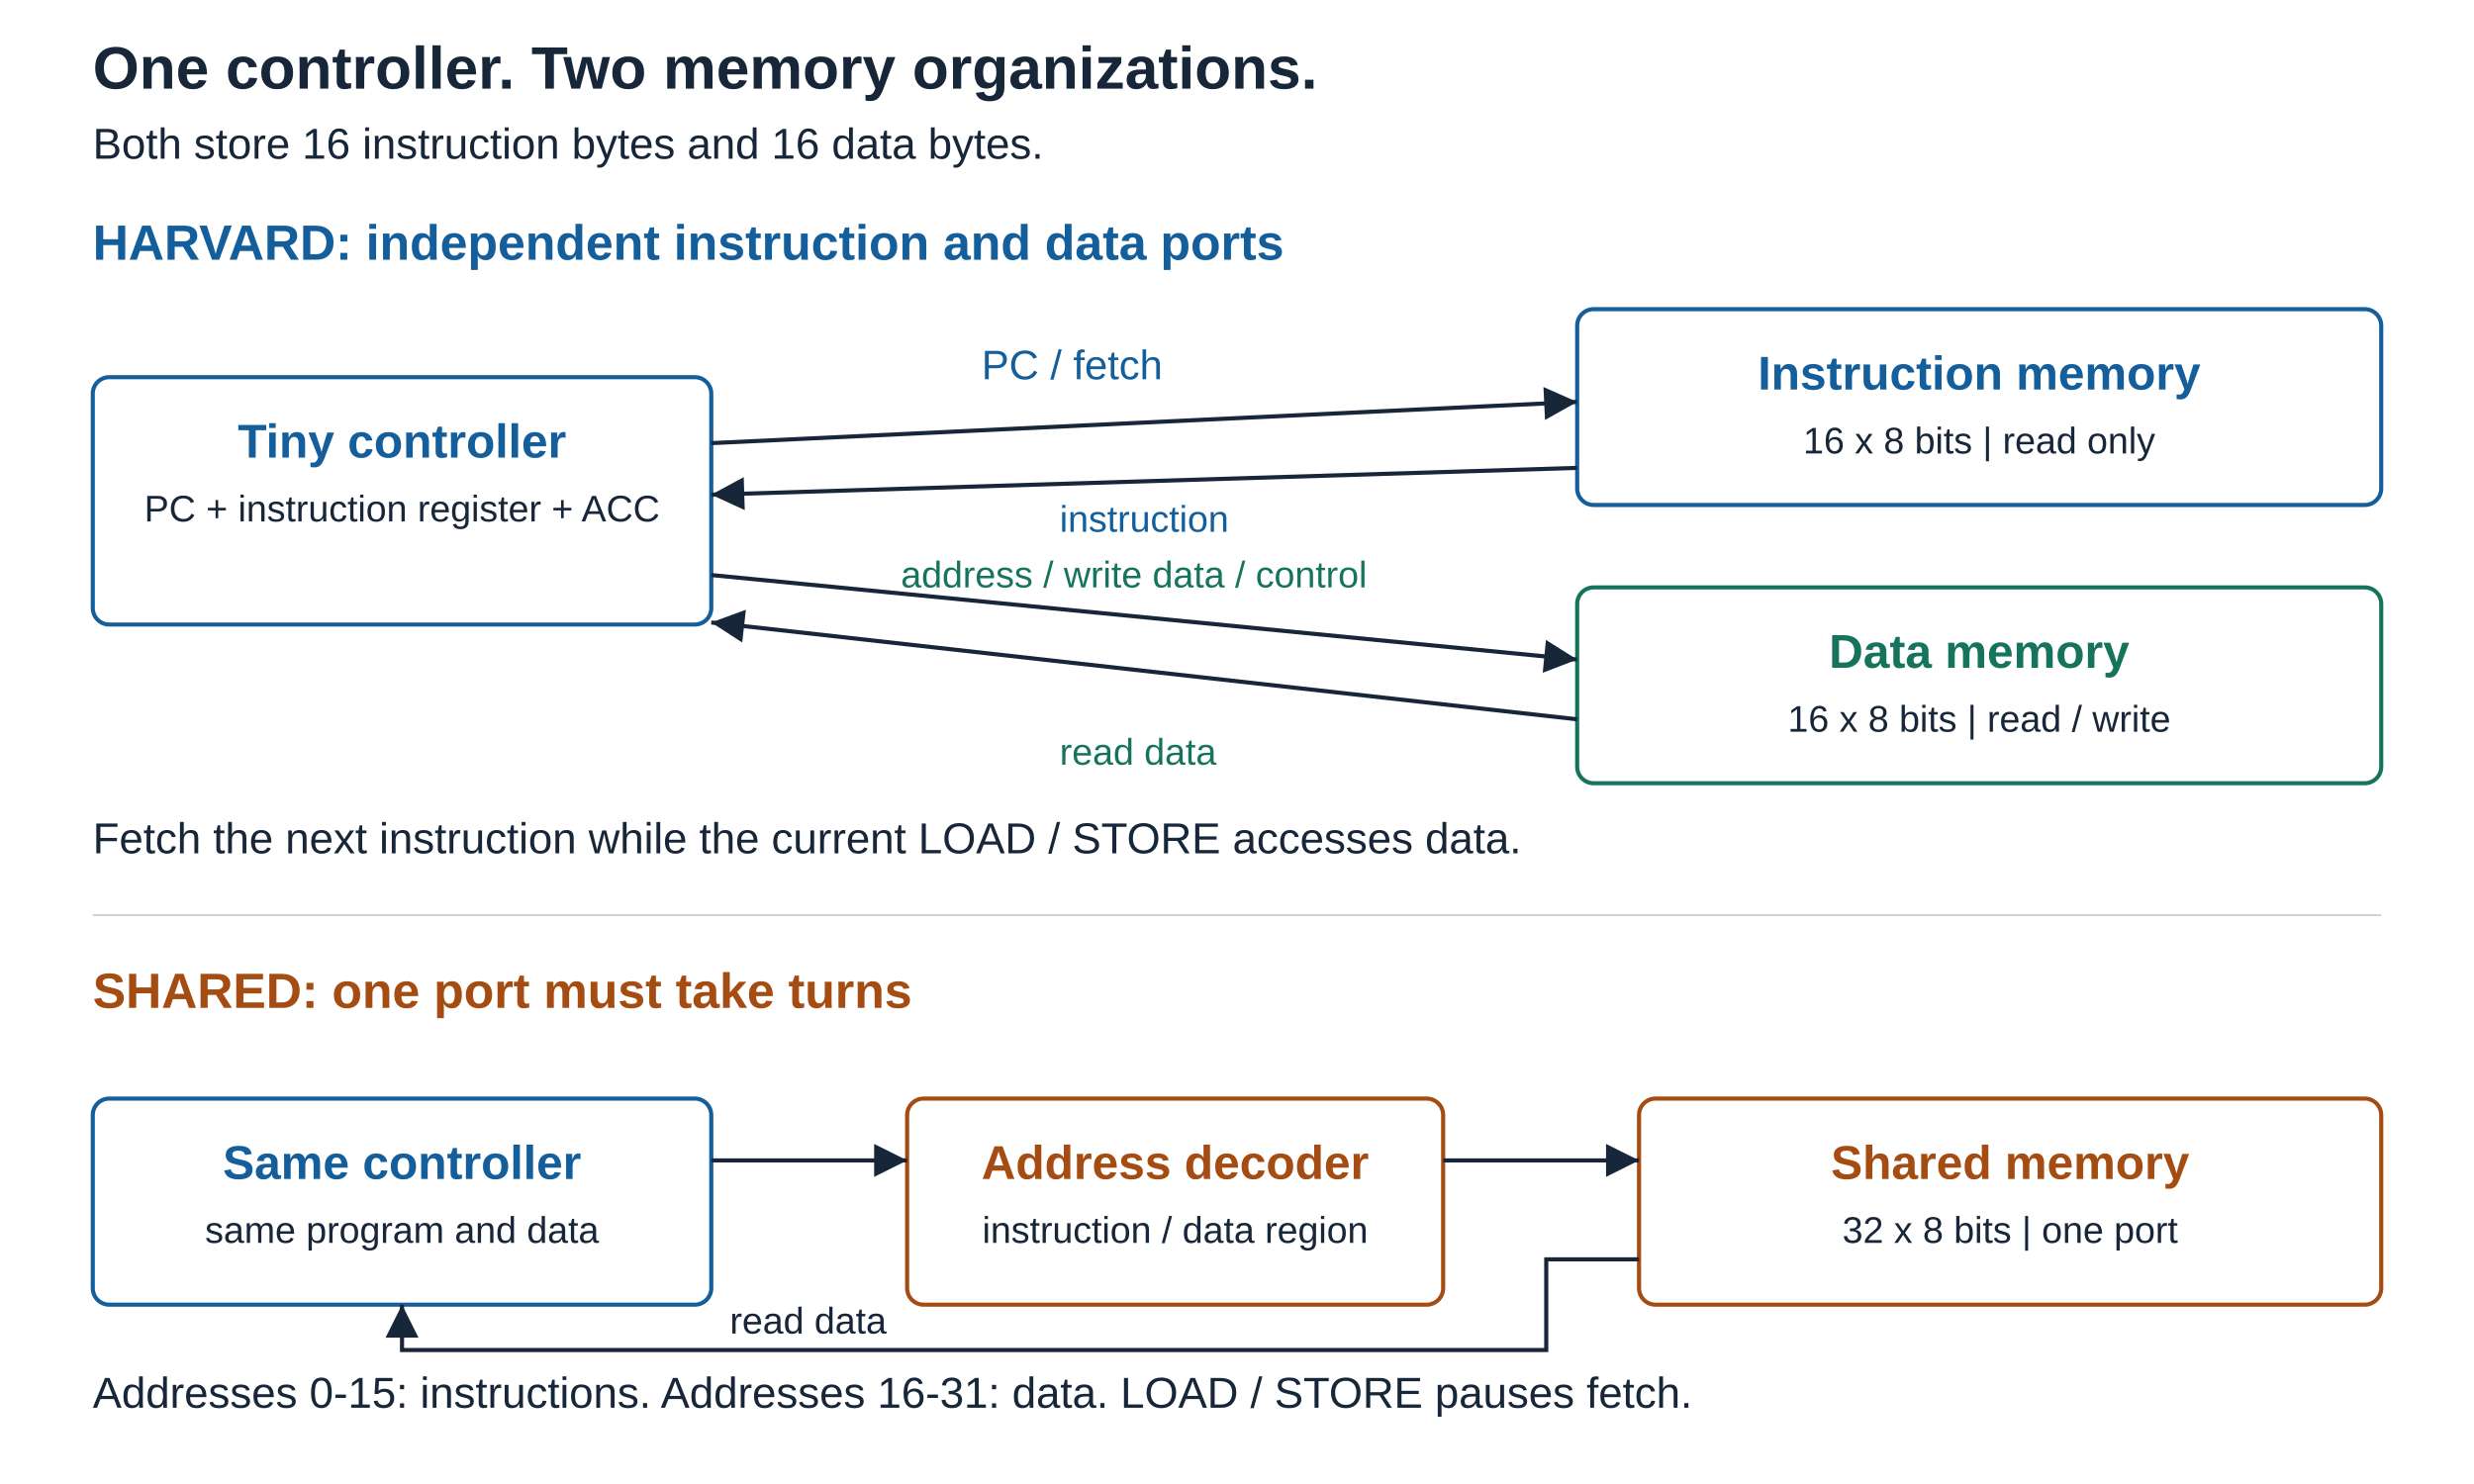
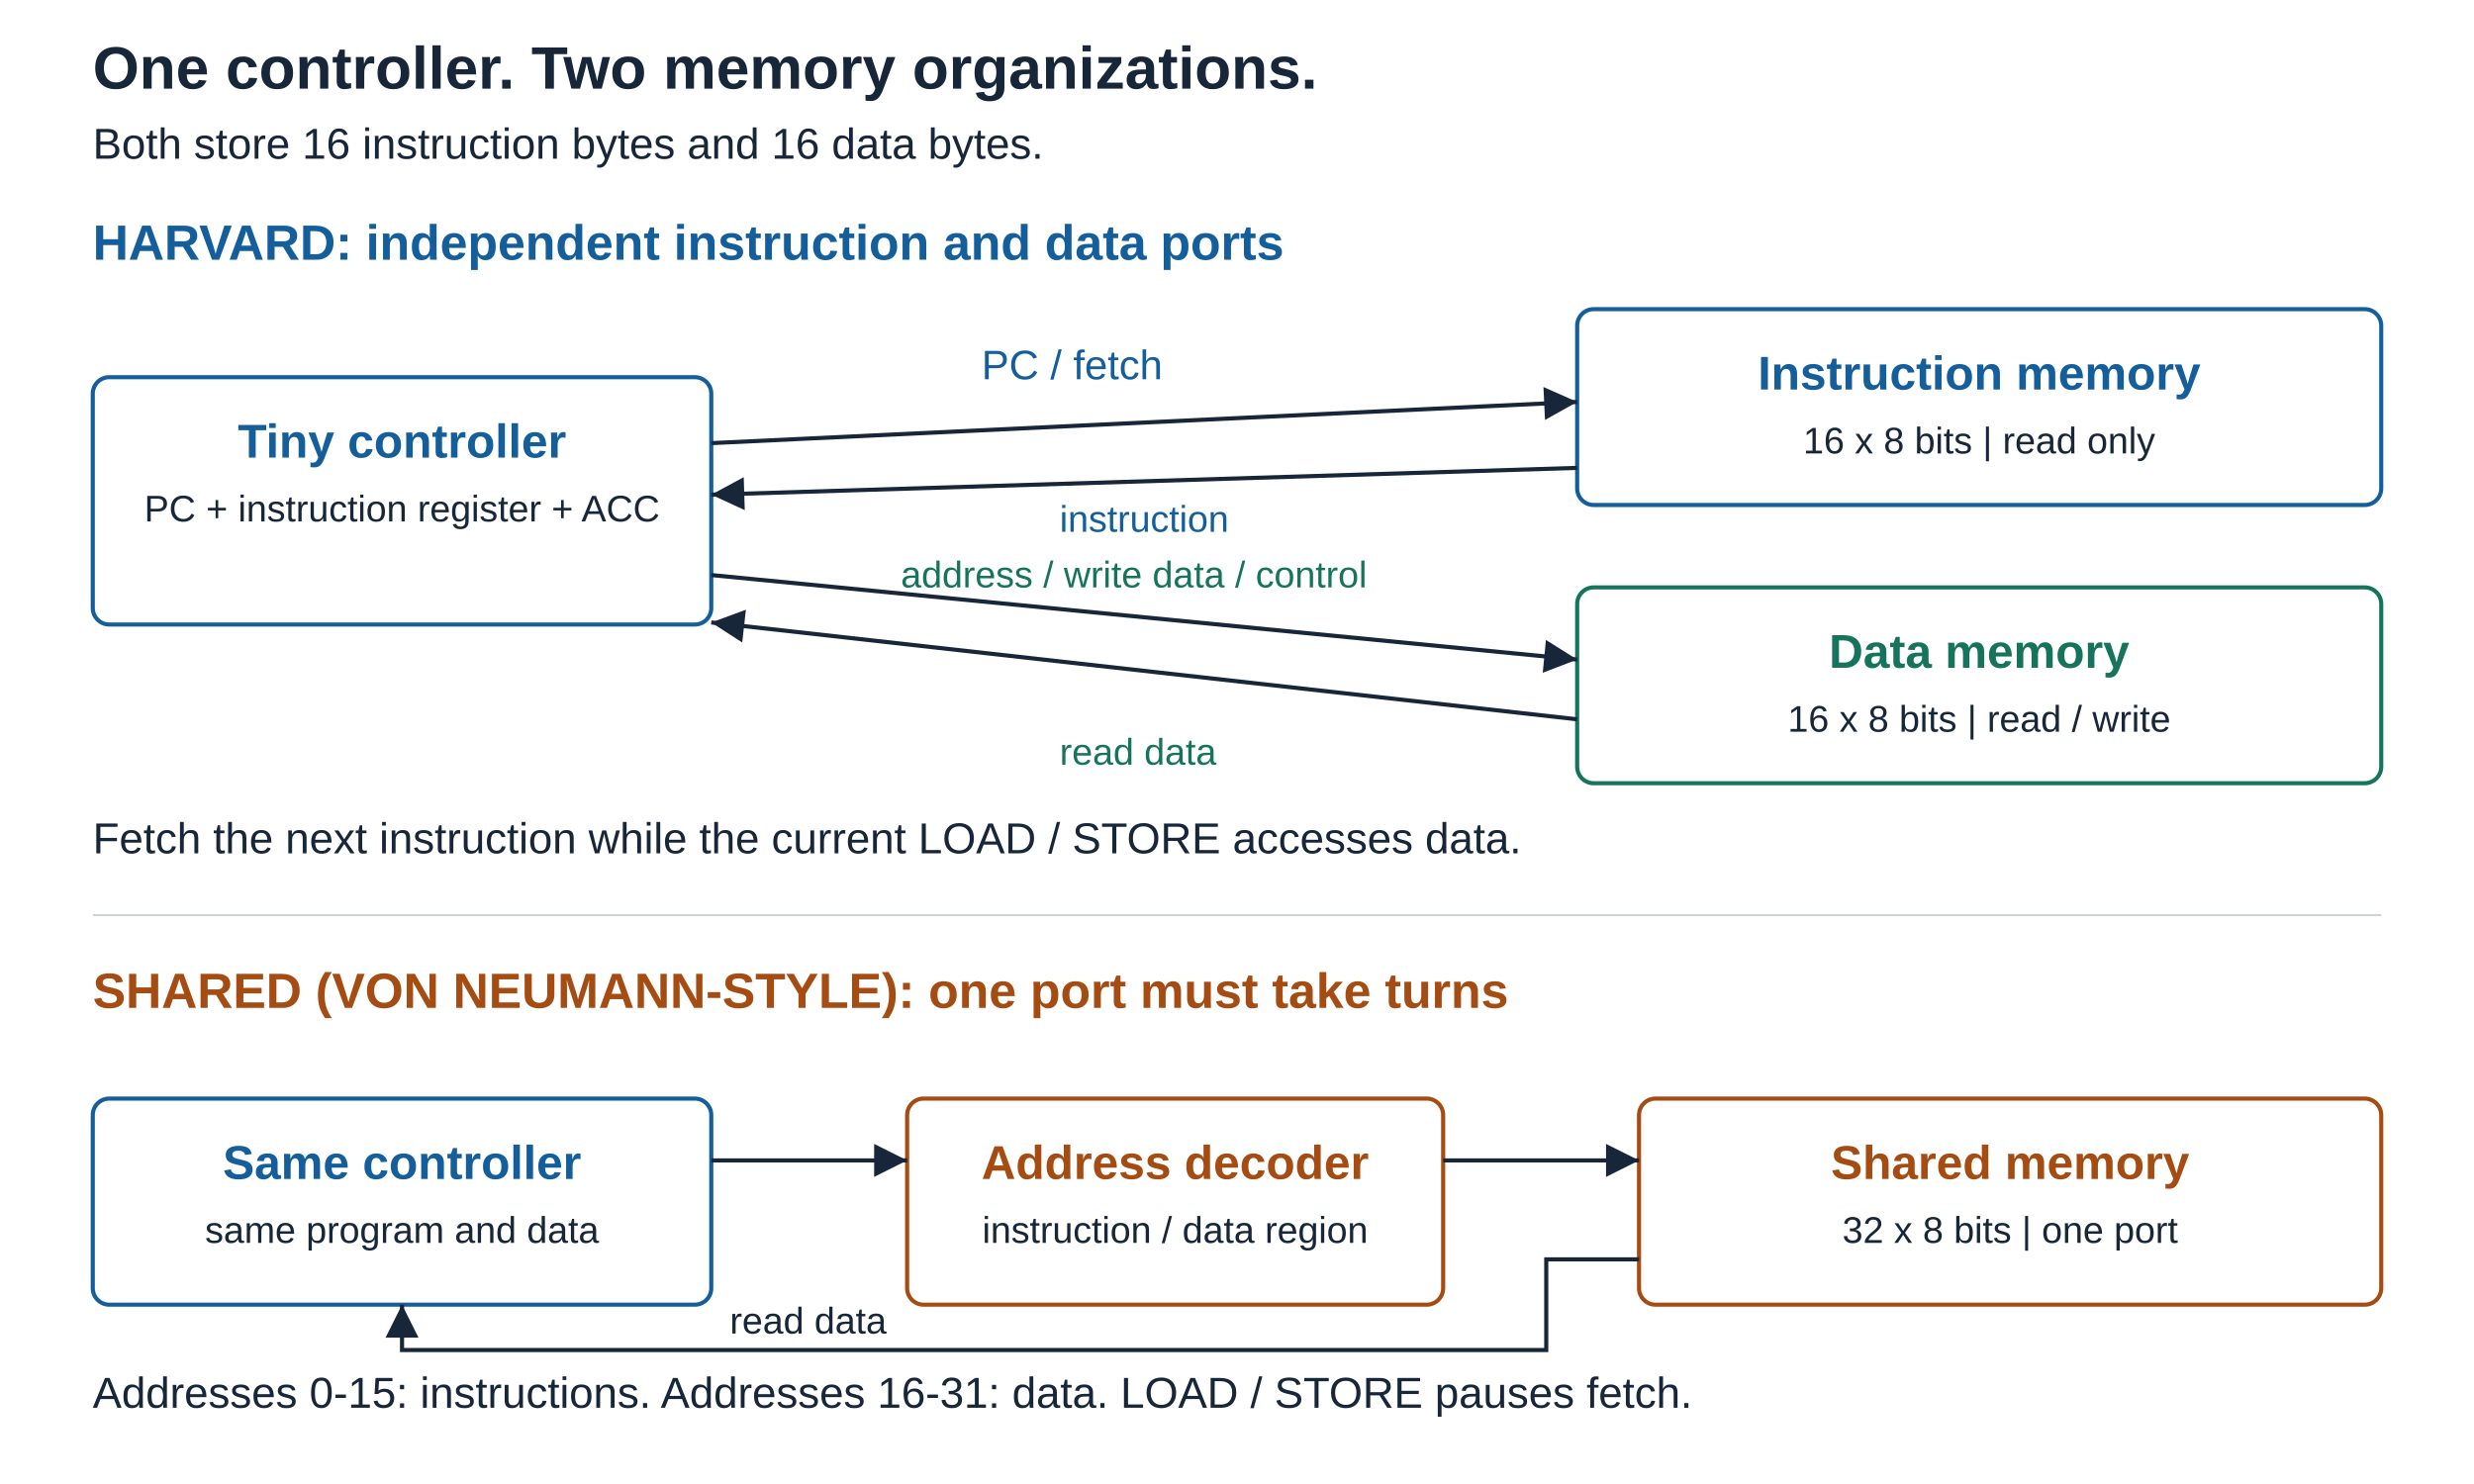
<svg xmlns="http://www.w3.org/2000/svg" width="1200" height="720" viewBox="0 0 1200 720">
  <rect width="100%" height="100%" fill="white" />
  <defs>
    <marker id="arrow" markerWidth="9" markerHeight="9" refX="8" refY="4" orient="auto-start-reverse">
      <path d="M0,0 L8,4 L0,8" fill="#172638" />
    </marker>
  </defs>
  <text x="45" y="43" font-family="Arial, Helvetica, sans-serif" font-size="29" fill="#172638" text-anchor="start" font-weight="bold">One controller. Two memory organizations.</text>
  <text x="45" y="77" font-family="Arial, Helvetica, sans-serif" font-size="21" fill="#172638" text-anchor="start" font-weight="normal">Both store 16 instruction bytes and 16 data bytes.</text>
  <text x="45" y="126" font-family="Arial, Helvetica, sans-serif" font-size="24" fill="#145f9b" text-anchor="start" font-weight="bold">HARVARD: independent instruction and data ports</text>
  <rect x="45" y="183" width="300" height="120" rx="8" fill="#ffffff" stroke="#145f9b" stroke-width="2" />
  <text x="195.0" y="222" font-family="Arial, Helvetica, sans-serif" font-size="23" fill="#145f9b" text-anchor="middle" font-weight="bold">Tiny controller</text>
  <text x="195.0" y="253" font-family="Arial, Helvetica, sans-serif" font-size="18" fill="#172638" text-anchor="middle" font-weight="normal">PC + instruction register + ACC</text>
  <rect x="765" y="150" width="390" height="95" rx="8" fill="#ffffff" stroke="#145f9b" stroke-width="2" />
  <text x="960.0" y="189" font-family="Arial, Helvetica, sans-serif" font-size="23" fill="#145f9b" text-anchor="middle" font-weight="bold">Instruction memory</text>
  <text x="960.0" y="220" font-family="Arial, Helvetica, sans-serif" font-size="18" fill="#172638" text-anchor="middle" font-weight="normal">16 x 8 bits | read only</text>
  <rect x="765" y="285" width="390" height="95" rx="8" fill="#ffffff" stroke="#17745c" stroke-width="2" />
  <text x="960.0" y="324" font-family="Arial, Helvetica, sans-serif" font-size="23" fill="#17745c" text-anchor="middle" font-weight="bold">Data memory</text>
  <text x="960.0" y="355" font-family="Arial, Helvetica, sans-serif" font-size="18" fill="#172638" text-anchor="middle" font-weight="normal">16 x 8 bits | read / write</text>
  <path d="M 345,215 L 765,195" fill="none" stroke="#172638" stroke-width="2" marker-end="url(#arrow)" />
  <text x="520" y="184" font-family="Arial, Helvetica, sans-serif" font-size="20" fill="#145f9b" text-anchor="middle" font-weight="normal">PC / fetch</text>
  <path d="M 765,227 L 345,240" fill="none" stroke="#172638" stroke-width="2" marker-end="url(#arrow)" />
  <text x="555" y="258" font-family="Arial, Helvetica, sans-serif" font-size="18" fill="#145f9b" text-anchor="middle" font-weight="normal">instruction</text>
  <path d="M 345,279 L 765,320" fill="none" stroke="#172638" stroke-width="2" marker-end="url(#arrow)" />
  <text x="550" y="285" font-family="Arial, Helvetica, sans-serif" font-size="18" fill="#17745c" text-anchor="middle" font-weight="normal">address / write data / control</text>
  <path d="M 765,349 L 345,302" fill="none" stroke="#172638" stroke-width="2" marker-end="url(#arrow)" />
  <text x="552" y="371" font-family="Arial, Helvetica, sans-serif" font-size="18" fill="#17745c" text-anchor="middle" font-weight="normal">read data</text>
  <text x="45" y="414" font-family="Arial, Helvetica, sans-serif" font-size="21" fill="#172638" text-anchor="start" font-weight="normal">Fetch the next instruction while the current LOAD / STORE accesses data.</text>
  <path d="M 45,444 L 1155,444" fill="none" stroke="#ccd4dc" stroke-width="1" />
-   <text x="45" y="489" font-family="Arial, Helvetica, sans-serif" font-size="24" fill="#a54c13" text-anchor="start" font-weight="bold">SHARED: one port must take turns</text>
+   <text x="45" y="489" font-family="Arial, Helvetica, sans-serif" font-size="24" fill="#a54c13" text-anchor="start" font-weight="bold">SHARED (VON NEUMANN-STYLE): one port must take turns</text>
  <rect x="45" y="533" width="300" height="100" rx="8" fill="#ffffff" stroke="#145f9b" stroke-width="2" />
  <text x="195.0" y="572" font-family="Arial, Helvetica, sans-serif" font-size="23" fill="#145f9b" text-anchor="middle" font-weight="bold">Same controller</text>
  <text x="195.0" y="603" font-family="Arial, Helvetica, sans-serif" font-size="18" fill="#172638" text-anchor="middle" font-weight="normal">same program and data</text>
  <rect x="440" y="533" width="260" height="100" rx="8" fill="#ffffff" stroke="#a54c13" stroke-width="2" />
  <text x="570.0" y="572" font-family="Arial, Helvetica, sans-serif" font-size="23" fill="#a54c13" text-anchor="middle" font-weight="bold">Address decoder</text>
  <text x="570.0" y="603" font-family="Arial, Helvetica, sans-serif" font-size="18" fill="#172638" text-anchor="middle" font-weight="normal">instruction / data region</text>
  <rect x="795" y="533" width="360" height="100" rx="8" fill="#ffffff" stroke="#a54c13" stroke-width="2" />
  <text x="975.0" y="572" font-family="Arial, Helvetica, sans-serif" font-size="23" fill="#a54c13" text-anchor="middle" font-weight="bold">Shared memory</text>
  <text x="975.0" y="603" font-family="Arial, Helvetica, sans-serif" font-size="18" fill="#172638" text-anchor="middle" font-weight="normal">32 x 8 bits | one port</text>
  <path d="M 345,563 L 440,563" fill="none" stroke="#172638" stroke-width="2" marker-end="url(#arrow)" />
  <path d="M 700,563 L 795,563" fill="none" stroke="#172638" stroke-width="2" marker-end="url(#arrow)" />
  <path d="M795,611 L750,611 L750,655 L195,655 L195,633" fill="none" stroke="#172638" stroke-width="2" marker-end="url(#arrow)" />
  <text x="392" y="647" font-family="Arial, Helvetica, sans-serif" font-size="18" fill="#172638" text-anchor="middle" font-weight="normal">read data</text>
  <text x="45" y="683" font-family="Arial, Helvetica, sans-serif" font-size="21" fill="#172638" text-anchor="start" font-weight="normal">Addresses 0-15: instructions. Addresses 16-31: data. LOAD / STORE pauses fetch.</text>
</svg>
